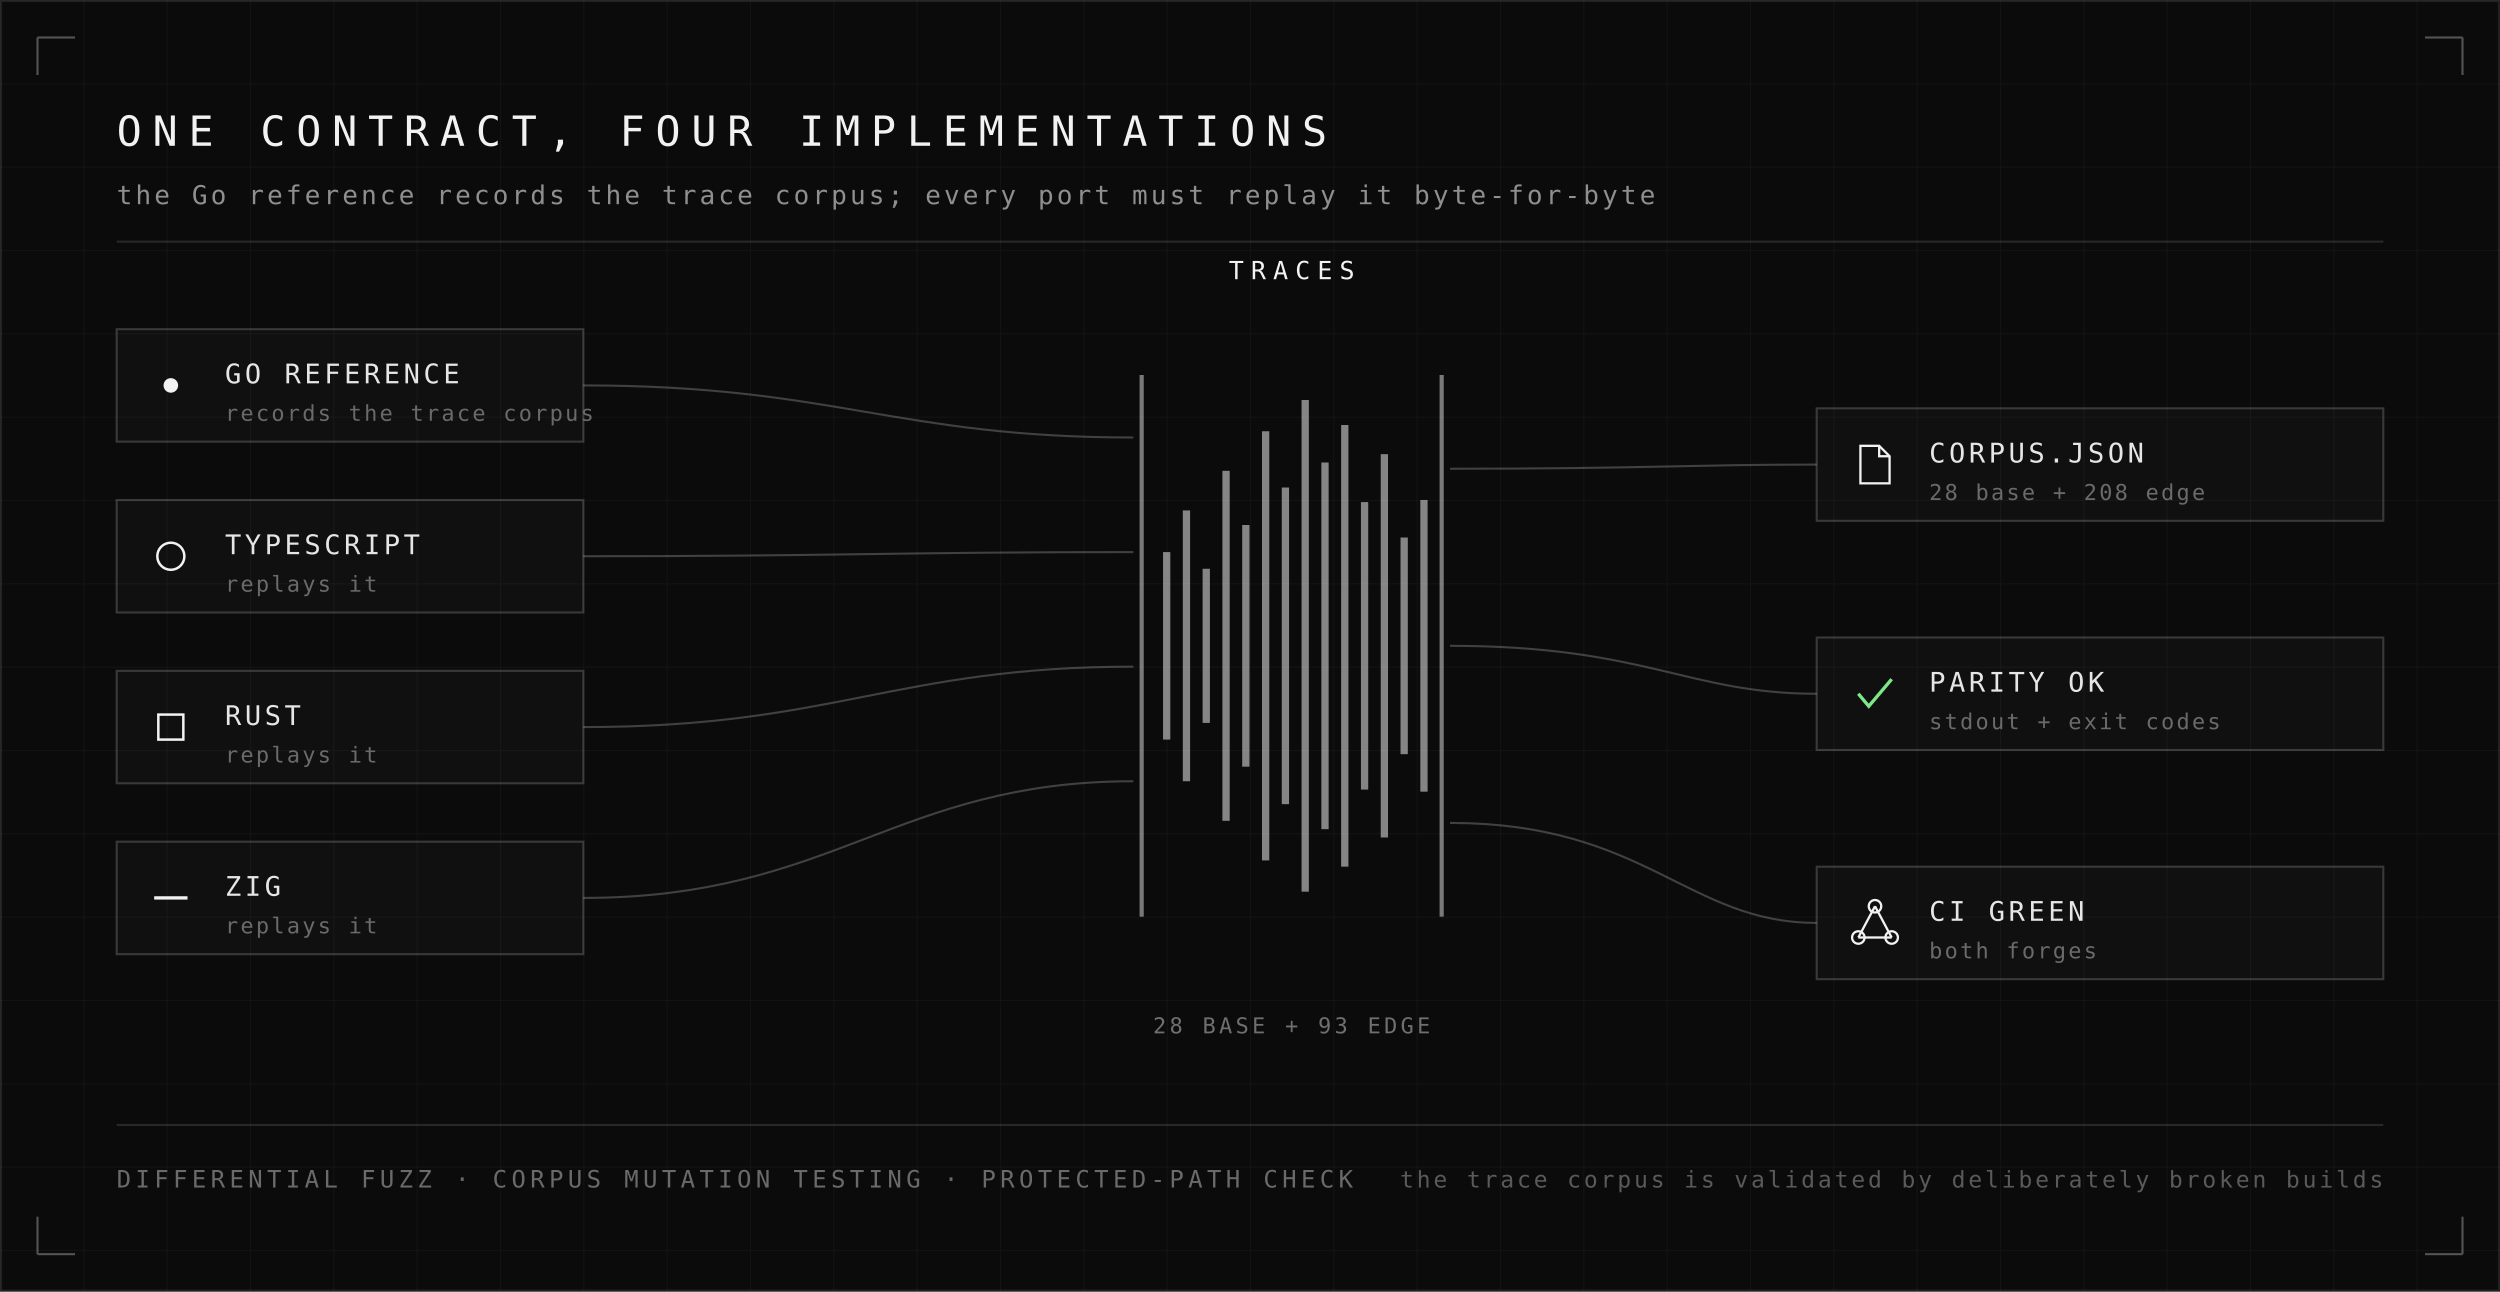
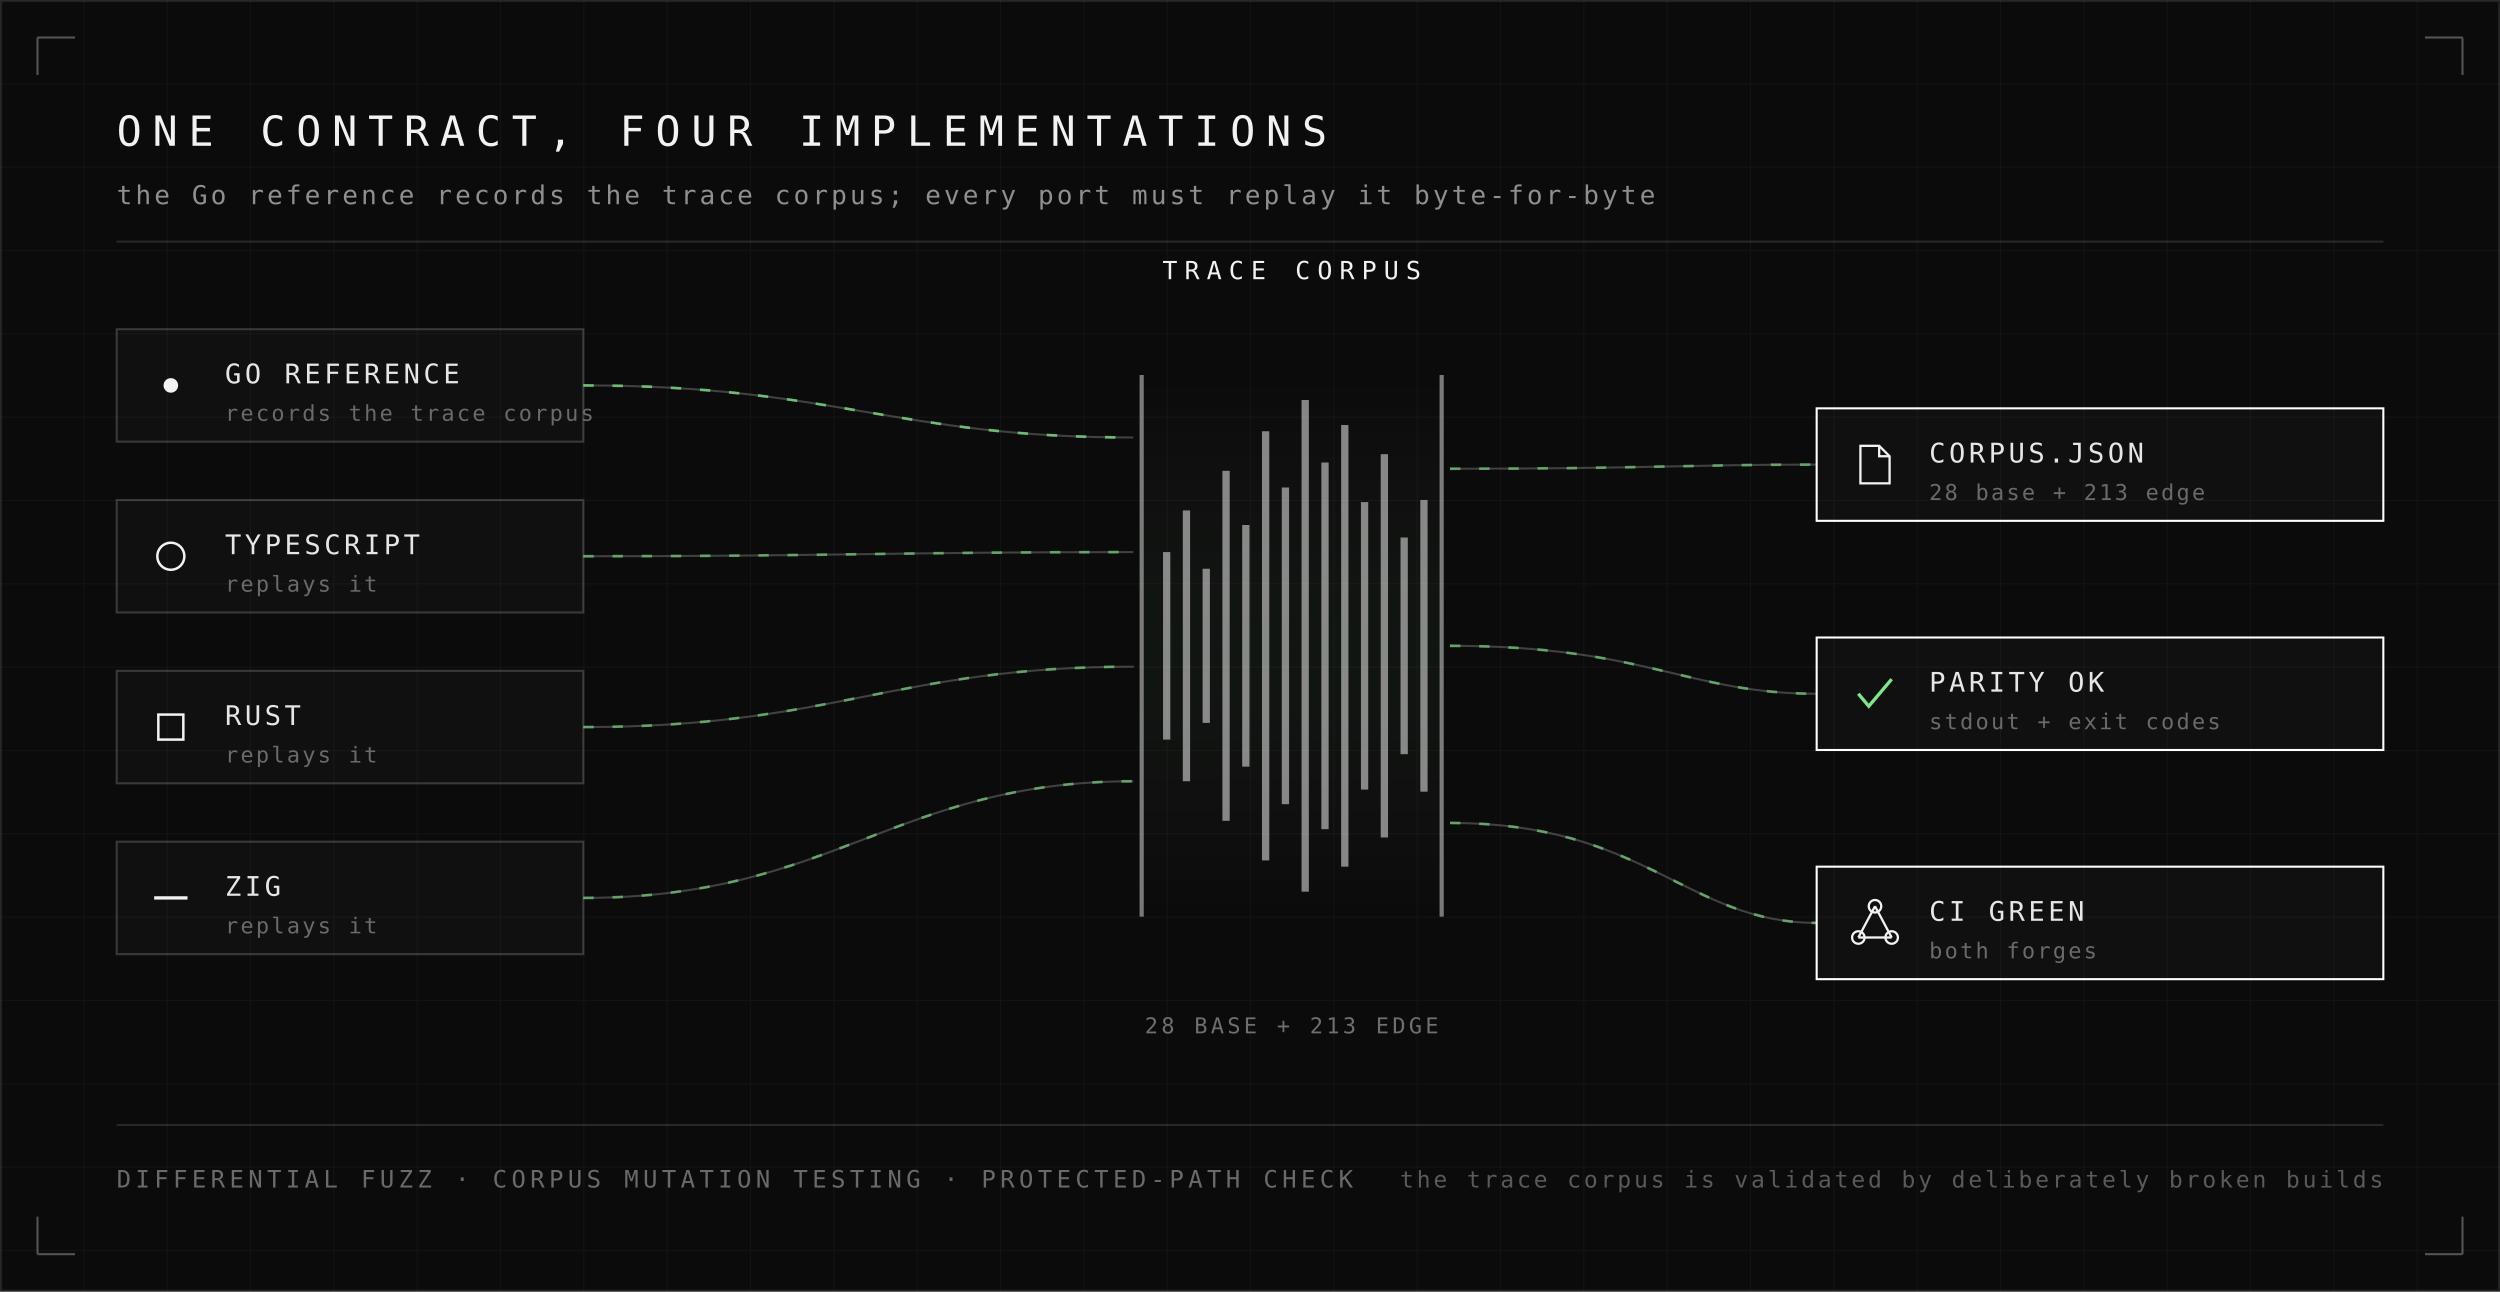
<svg xmlns="http://www.w3.org/2000/svg" viewBox="0 0 1200 620" width="1200" height="620" role="img" aria-label="OwnScout architecture: the Go reference records a trace corpus and TypeScript, Rust and Zig ports replay it byte-for-byte">
  <defs>
    <pattern id="grid" width="40" height="40" patternUnits="userSpaceOnUse">
      <path d="M40 0H0V40" fill="none" stroke="#ffffff" stroke-opacity="0.035" stroke-width="1" />
    </pattern>
+     <linearGradient id="band" x1="0" y1="0" x2="0" y2="1">
+       <stop offset="0" stop-color="#e8e8e8" stop-opacity="0" />
+       <stop offset="0.5" stop-color="#7ee787" stop-opacity="0.05" />
+       <stop offset="1" stop-color="#e8e8e8" stop-opacity="0" />
+     </linearGradient>
  </defs>
+   <style>
+     .flow  { stroke-dasharray: 5 9; animation: flow 3.4s linear infinite; }
+     .f2 { animation-delay: -.6s } .f3 { animation-delay: -1.2s } .f4 { animation-delay: -1.8s }
+     .f5 { animation-delay: -2.4s } .f6 { animation-delay: -3s } .f7 { animation-delay: -1s }
+     .bar   { animation: bar 4.2s ease-in-out infinite; transform-box: fill-box; transform-origin: center; }
+     .b2 { animation-delay: .3s } .b3 { animation-delay: .6s } .b4 { animation-delay: .9s }
+     .b5 { animation-delay: 1.2s } .b6 { animation-delay: 1.5s } .b7 { animation-delay: 1.8s }
+     .b8 { animation-delay: 2.1s } .b9 { animation-delay: 2.4s } .b10 { animation-delay: 2.7s }
+     .b11 { animation-delay: 3s } .b12 { animation-delay: 3.3s } .b13 { animation-delay: 3.6s } .b14 { animation-delay: 3.9s }
+     .node  { animation: node 8s ease-in-out infinite; }
+     .n2 { animation-delay: -2s } .n3 { animation-delay: -4s } .n4 { animation-delay: -6s }
+     .card  { animation: card 8s ease-in-out infinite; }
+     .k2 { animation-delay: -2.6s } .k3 { animation-delay: -5.2s }
+     @keyframes flow { to { stroke-dashoffset: -14 } }
+     @keyframes bar  { 0%,100% { opacity: .4 } 50% { opacity: .95 } }
+     @keyframes node { 0%,100% { fill-opacity: .02 } 12%,28% { fill-opacity: .07 } 50% { fill-opacity: .02 } }
+     @keyframes card { 0%,100% { stroke-opacity: .18 } 12%,28% { stroke-opacity: .42 } 50% { stroke-opacity: .18 } }
+     @media (prefers-reduced-motion: reduce) {
+       .flow, .bar, .node, .card { animation: none }
+       .bar { opacity: .7 } .node { fill-opacity: .03 } .card { stroke-opacity: .22 }
+     }
+   </style>
  <rect width="1200" height="620" fill="#0b0b0b" />
  <rect width="1200" height="620" fill="url(#grid)" />
  <rect x="0.5" y="0.5" width="1199" height="619" fill="none" stroke="#ffffff" stroke-opacity="0.09" />
  <g stroke="#ffffff" stroke-opacity="0.3" stroke-width="1" fill="none">
    <path d="M18 18h18M18 18v18" />
    <path d="M1182 18h-18M1182 18v18" />
    <path d="M18 602h18M18 602v-18" />
    <path d="M1182 602h-18M1182 602v-18" />
  </g>
  <text x="56" y="70" font-family="ui-monospace, SFMono-Regular, Menlo, Consolas, monospace" font-size="20" fill="#f2f2f2" letter-spacing="5.2">ONE CONTRACT, FOUR IMPLEMENTATIONS</text>
  <text x="56" y="98" font-family="ui-monospace, SFMono-Regular, Menlo, Consolas, monospace" font-size="12.5" fill="#8f8f8f" letter-spacing="1.5">the Go reference records the trace corpus; every port must replay it byte-for-byte</text>
  <line x1="56" y1="116" x2="1144" y2="116" stroke="#ffffff" stroke-opacity="0.12" stroke-width="1" />
  <rect x="56" y="158" width="224" height="54" fill="#ffffff" fill-opacity="0.02" stroke="#ffffff" stroke-opacity="0.18" />
  <circle cx="82" cy="185" r="3.5" fill="#f2f2f2" />
  <text x="108" y="184" font-family="ui-monospace, SFMono-Regular, Menlo, Consolas, monospace" font-size="13" fill="#e6e6e6" letter-spacing="1.7">GO REFERENCE</text>
  <text x="108" y="202" font-family="ui-monospace, SFMono-Regular, Menlo, Consolas, monospace" font-size="10.5" fill="#6a6a6a" letter-spacing="1.1">records the trace corpus</text>
  <path d="M280 185 C 400 185 430 210 544 210" fill="none" stroke="#ffffff" stroke-opacity="0.22" stroke-width="1" />
+   <path d="M280 185 C 400 185 430 210 544 210" fill="none" stroke="#7ee787" stroke-opacity="0.75" stroke-width="1.3" class="flow" />
  <rect x="56" y="240" width="224" height="54" fill="#ffffff" fill-opacity="0.02" stroke="#ffffff" stroke-opacity="0.18" />
  <circle cx="82" cy="267" r="6.5" fill="none" stroke="#f2f2f2" stroke-width="1.2" />
  <text x="108" y="266" font-family="ui-monospace, SFMono-Regular, Menlo, Consolas, monospace" font-size="13" fill="#e6e6e6" letter-spacing="1.7">TYPESCRIPT</text>
  <text x="108" y="284" font-family="ui-monospace, SFMono-Regular, Menlo, Consolas, monospace" font-size="10.5" fill="#6a6a6a" letter-spacing="1.1">replays it</text>
  <path d="M280 267 C 400 267 430 265 544 265" fill="none" stroke="#ffffff" stroke-opacity="0.22" stroke-width="1" />
+   <path d="M280 267 C 400 267 430 265 544 265" fill="none" stroke="#7ee787" stroke-opacity="0.6" stroke-width="1.3" class="flow f2" />
  <rect x="56" y="322" width="224" height="54" fill="#ffffff" fill-opacity="0.02" stroke="#ffffff" stroke-opacity="0.18" />
  <rect x="76" y="343" width="12" height="12" fill="none" stroke="#f2f2f2" stroke-width="1.2" />
  <text x="108" y="348" font-family="ui-monospace, SFMono-Regular, Menlo, Consolas, monospace" font-size="13" fill="#e6e6e6" letter-spacing="1.7">RUST</text>
  <text x="108" y="366" font-family="ui-monospace, SFMono-Regular, Menlo, Consolas, monospace" font-size="10.5" fill="#6a6a6a" letter-spacing="1.1">replays it</text>
  <path d="M280 349 C 400 349 430 320 544 320" fill="none" stroke="#ffffff" stroke-opacity="0.22" stroke-width="1" />
+   <path d="M280 349 C 400 349 430 320 544 320" fill="none" stroke="#7ee787" stroke-opacity="0.6" stroke-width="1.3" class="flow f3" />
  <rect x="56" y="404" width="224" height="54" fill="#ffffff" fill-opacity="0.02" stroke="#ffffff" stroke-opacity="0.18" />
  <line x1="74" y1="431" x2="90" y2="431" stroke="#f2f2f2" stroke-width="1.6" />
  <text x="108" y="430" font-family="ui-monospace, SFMono-Regular, Menlo, Consolas, monospace" font-size="13" fill="#e6e6e6" letter-spacing="1.7">ZIG</text>
  <text x="108" y="448" font-family="ui-monospace, SFMono-Regular, Menlo, Consolas, monospace" font-size="10.5" fill="#6a6a6a" letter-spacing="1.1">replays it</text>
  <path d="M280 431 C 400 431 430 375 544 375" fill="none" stroke="#ffffff" stroke-opacity="0.22" stroke-width="1" />
+   <path d="M280 431 C 400 431 430 375 544 375" fill="none" stroke="#7ee787" stroke-opacity="0.6" stroke-width="1.3" class="flow f4" />
  <line x1="548" y1="180" x2="548" y2="440" stroke="#e8e8e8" stroke-opacity="0.5" stroke-width="2" />
  <line x1="692" y1="180" x2="692" y2="440" stroke="#e8e8e8" stroke-opacity="0.5" stroke-width="2" />
-   <line x1="560.0" y1="265.0" x2="560.0" y2="355.0" stroke="#e8e8e8" stroke-opacity="0.55" stroke-width="3.5" />
-   <line x1="569.5" y1="245.0" x2="569.5" y2="375.0" stroke="#e8e8e8" stroke-opacity="0.55" stroke-width="3.5" />
-   <line x1="579.0" y1="273.0" x2="579.0" y2="347.0" stroke="#e8e8e8" stroke-opacity="0.55" stroke-width="3.5" />
-   <line x1="588.5" y1="226.0" x2="588.5" y2="394.0" stroke="#e8e8e8" stroke-opacity="0.55" stroke-width="3.5" />
-   <line x1="598.0" y1="252.0" x2="598.0" y2="368.0" stroke="#e8e8e8" stroke-opacity="0.55" stroke-width="3.5" />
-   <line x1="607.5" y1="207.0" x2="607.5" y2="413.0" stroke="#e8e8e8" stroke-opacity="0.55" stroke-width="3.5" />
-   <line x1="617.0" y1="234.0" x2="617.0" y2="386.0" stroke="#e8e8e8" stroke-opacity="0.55" stroke-width="3.5" />
-   <line x1="626.5" y1="192.0" x2="626.5" y2="428.0" stroke="#e8e8e8" stroke-opacity="0.55" stroke-width="3.5" />
-   <line x1="636.0" y1="222.0" x2="636.0" y2="398.0" stroke="#e8e8e8" stroke-opacity="0.55" stroke-width="3.5" />
-   <line x1="645.5" y1="204.0" x2="645.5" y2="416.0" stroke="#e8e8e8" stroke-opacity="0.55" stroke-width="3.5" />
-   <line x1="655.0" y1="241.0" x2="655.0" y2="379.0" stroke="#e8e8e8" stroke-opacity="0.55" stroke-width="3.5" />
-   <line x1="664.5" y1="218.0" x2="664.5" y2="402.0" stroke="#e8e8e8" stroke-opacity="0.55" stroke-width="3.5" />
-   <line x1="674.0" y1="258.0" x2="674.0" y2="362.0" stroke="#e8e8e8" stroke-opacity="0.55" stroke-width="3.5" />
-   <line x1="683.5" y1="240.0" x2="683.5" y2="380.0" stroke="#e8e8e8" stroke-opacity="0.55" stroke-width="3.5" />
-   <text x="620" y="134" text-anchor="middle" font-family="ui-monospace, SFMono-Regular, Menlo, Consolas, monospace" font-size="12" fill="#f2f2f2" letter-spacing="3.4">TRACES</text>
-   <text x="620" y="496" text-anchor="middle" font-family="ui-monospace, SFMono-Regular, Menlo, Consolas, monospace" font-size="10.5" fill="#6f6f6f" letter-spacing="1.6">28 BASE + 93 EDGE</text>
+   <rect x="548" y="180" width="144" height="260" fill="url(#band)" />
+   <g stroke="#e8e8e8" stroke-opacity="0.55" stroke-width="3.5">
+     <line x1="560.0" y1="265.0" x2="560.0" y2="355.0" class="bar" />
+     <line x1="569.5" y1="245.0" x2="569.5" y2="375.0" class="bar b2" />
+     <line x1="579.0" y1="273.0" x2="579.0" y2="347.0" class="bar b3" />
+     <line x1="588.5" y1="226.0" x2="588.5" y2="394.0" class="bar b4" />
+     <line x1="598.0" y1="252.0" x2="598.0" y2="368.0" class="bar b5" />
+     <line x1="607.5" y1="207.0" x2="607.5" y2="413.0" class="bar b6" />
+     <line x1="617.0" y1="234.0" x2="617.0" y2="386.0" class="bar b7" />
+     <line x1="626.5" y1="192.0" x2="626.5" y2="428.0" class="bar b8" />
+     <line x1="636.0" y1="222.0" x2="636.0" y2="398.0" class="bar b9" />
+     <line x1="645.5" y1="204.0" x2="645.5" y2="416.0" class="bar b10" />
+     <line x1="655.0" y1="241.0" x2="655.0" y2="379.0" class="bar b11" />
+     <line x1="664.5" y1="218.0" x2="664.5" y2="402.0" class="bar b12" />
+     <line x1="674.0" y1="258.0" x2="674.0" y2="362.0" class="bar b13" />
+     <line x1="683.5" y1="240.0" x2="683.5" y2="380.0" class="bar b14" />
+   </g>
+   <text x="620" y="134" text-anchor="middle" font-family="ui-monospace, SFMono-Regular, Menlo, Consolas, monospace" font-size="12" fill="#f2f2f2" letter-spacing="3.4">TRACE CORPUS</text>
+   <text x="620" y="496" text-anchor="middle" font-family="ui-monospace, SFMono-Regular, Menlo, Consolas, monospace" font-size="10.5" fill="#6f6f6f" letter-spacing="1.6">28 BASE + 213 EDGE</text>
  <path d="M696 225 C 790 225 810 223 872 223" fill="none" stroke="#ffffff" stroke-opacity="0.22" stroke-width="1" />
-   <rect x="872" y="196" width="272" height="54" fill="#ffffff" fill-opacity="0.02" stroke="#ffffff" stroke-opacity="0.18" />
+   <path d="M696 225 C 790 225 810 223 872 223" fill="none" stroke="#7ee787" stroke-opacity="0.6" stroke-width="1.3" class="flow f5" />
+   <rect x="872" y="196" width="272" height="54" fill="#ffffff" fill-opacity="0.02" stroke="#ffffff" class="card" />
  <path d="M893 214 h9 l5 5 v13 h-14 z" fill="none" stroke="#f2f2f2" stroke-width="1.1" />
  <path d="M902 214 v5 h5" fill="none" stroke="#f2f2f2" stroke-width="1.1" />
  <text x="926" y="222" font-family="ui-monospace, SFMono-Regular, Menlo, Consolas, monospace" font-size="13" fill="#e6e6e6" letter-spacing="1.7">CORPUS.JSON</text>
-   <text x="926" y="240" font-family="ui-monospace, SFMono-Regular, Menlo, Consolas, monospace" font-size="10.5" fill="#6a6a6a" letter-spacing="1.1">28 base + 208 edge</text>
+   <text x="926" y="240" font-family="ui-monospace, SFMono-Regular, Menlo, Consolas, monospace" font-size="10.5" fill="#6a6a6a" letter-spacing="1.1">28 base + 213 edge</text>
  <path d="M696 310 C 790 310 810 333 872 333" fill="none" stroke="#ffffff" stroke-opacity="0.22" stroke-width="1" />
-   <rect x="872" y="306" width="272" height="54" fill="#ffffff" fill-opacity="0.02" stroke="#ffffff" stroke-opacity="0.18" />
+   <path d="M696 310 C 790 310 810 333 872 333" fill="none" stroke="#7ee787" stroke-opacity="0.6" stroke-width="1.3" class="flow f6" />
+   <rect x="872" y="306" width="272" height="54" fill="#ffffff" fill-opacity="0.02" stroke="#ffffff" class="card k2" />
  <path d="M892 333 l5 6 l11 -13" fill="none" stroke="#7ee787" stroke-width="1.6" />
  <text x="926" y="332" font-family="ui-monospace, SFMono-Regular, Menlo, Consolas, monospace" font-size="13" fill="#e6e6e6" letter-spacing="1.7">PARITY OK</text>
  <text x="926" y="350" font-family="ui-monospace, SFMono-Regular, Menlo, Consolas, monospace" font-size="10.5" fill="#6a6a6a" letter-spacing="1.1">stdout + exit codes</text>
  <path d="M696 395 C 790 395 810 443 872 443" fill="none" stroke="#ffffff" stroke-opacity="0.22" stroke-width="1" />
-   <rect x="872" y="416" width="272" height="54" fill="#ffffff" fill-opacity="0.02" stroke="#ffffff" stroke-opacity="0.18" />
+   <path d="M696 395 C 790 395 810 443 872 443" fill="none" stroke="#7ee787" stroke-opacity="0.6" stroke-width="1.3" class="flow f7" />
+   <rect x="872" y="416" width="272" height="54" fill="#ffffff" fill-opacity="0.02" stroke="#ffffff" class="card k3" />
  <g fill="none" stroke="#f2f2f2" stroke-width="1.1">
    <line x1="900" y1="435" x2="892" y2="450" />
    <line x1="900" y1="435" x2="908" y2="450" />
    <line x1="892" y1="450" x2="908" y2="450" />
    <circle cx="900" cy="435" r="3" />
    <circle cx="892" cy="450" r="3" />
    <circle cx="908" cy="450" r="3" />
  </g>
  <text x="926" y="442" font-family="ui-monospace, SFMono-Regular, Menlo, Consolas, monospace" font-size="13" fill="#e6e6e6" letter-spacing="1.7">CI GREEN</text>
  <text x="926" y="460" font-family="ui-monospace, SFMono-Regular, Menlo, Consolas, monospace" font-size="10.5" fill="#6a6a6a" letter-spacing="1.1">both forges</text>
  <line x1="56" y1="540" x2="1144" y2="540" stroke="#ffffff" stroke-opacity="0.12" stroke-width="1" />
  <text x="56" y="570" font-family="ui-monospace, SFMono-Regular, Menlo, Consolas, monospace" font-size="11.5" fill="#6a6a6a" letter-spacing="2.1">DIFFERENTIAL FUZZ · CORPUS MUTATION TESTING · PROTECTED-PATH CHECK</text>
  <text x="1144" y="570" text-anchor="end" font-family="ui-monospace, SFMono-Regular, Menlo, Consolas, monospace" font-size="11" fill="#5a5a5a" letter-spacing="1.4">the trace corpus is validated by deliberately broken builds</text>
</svg>
